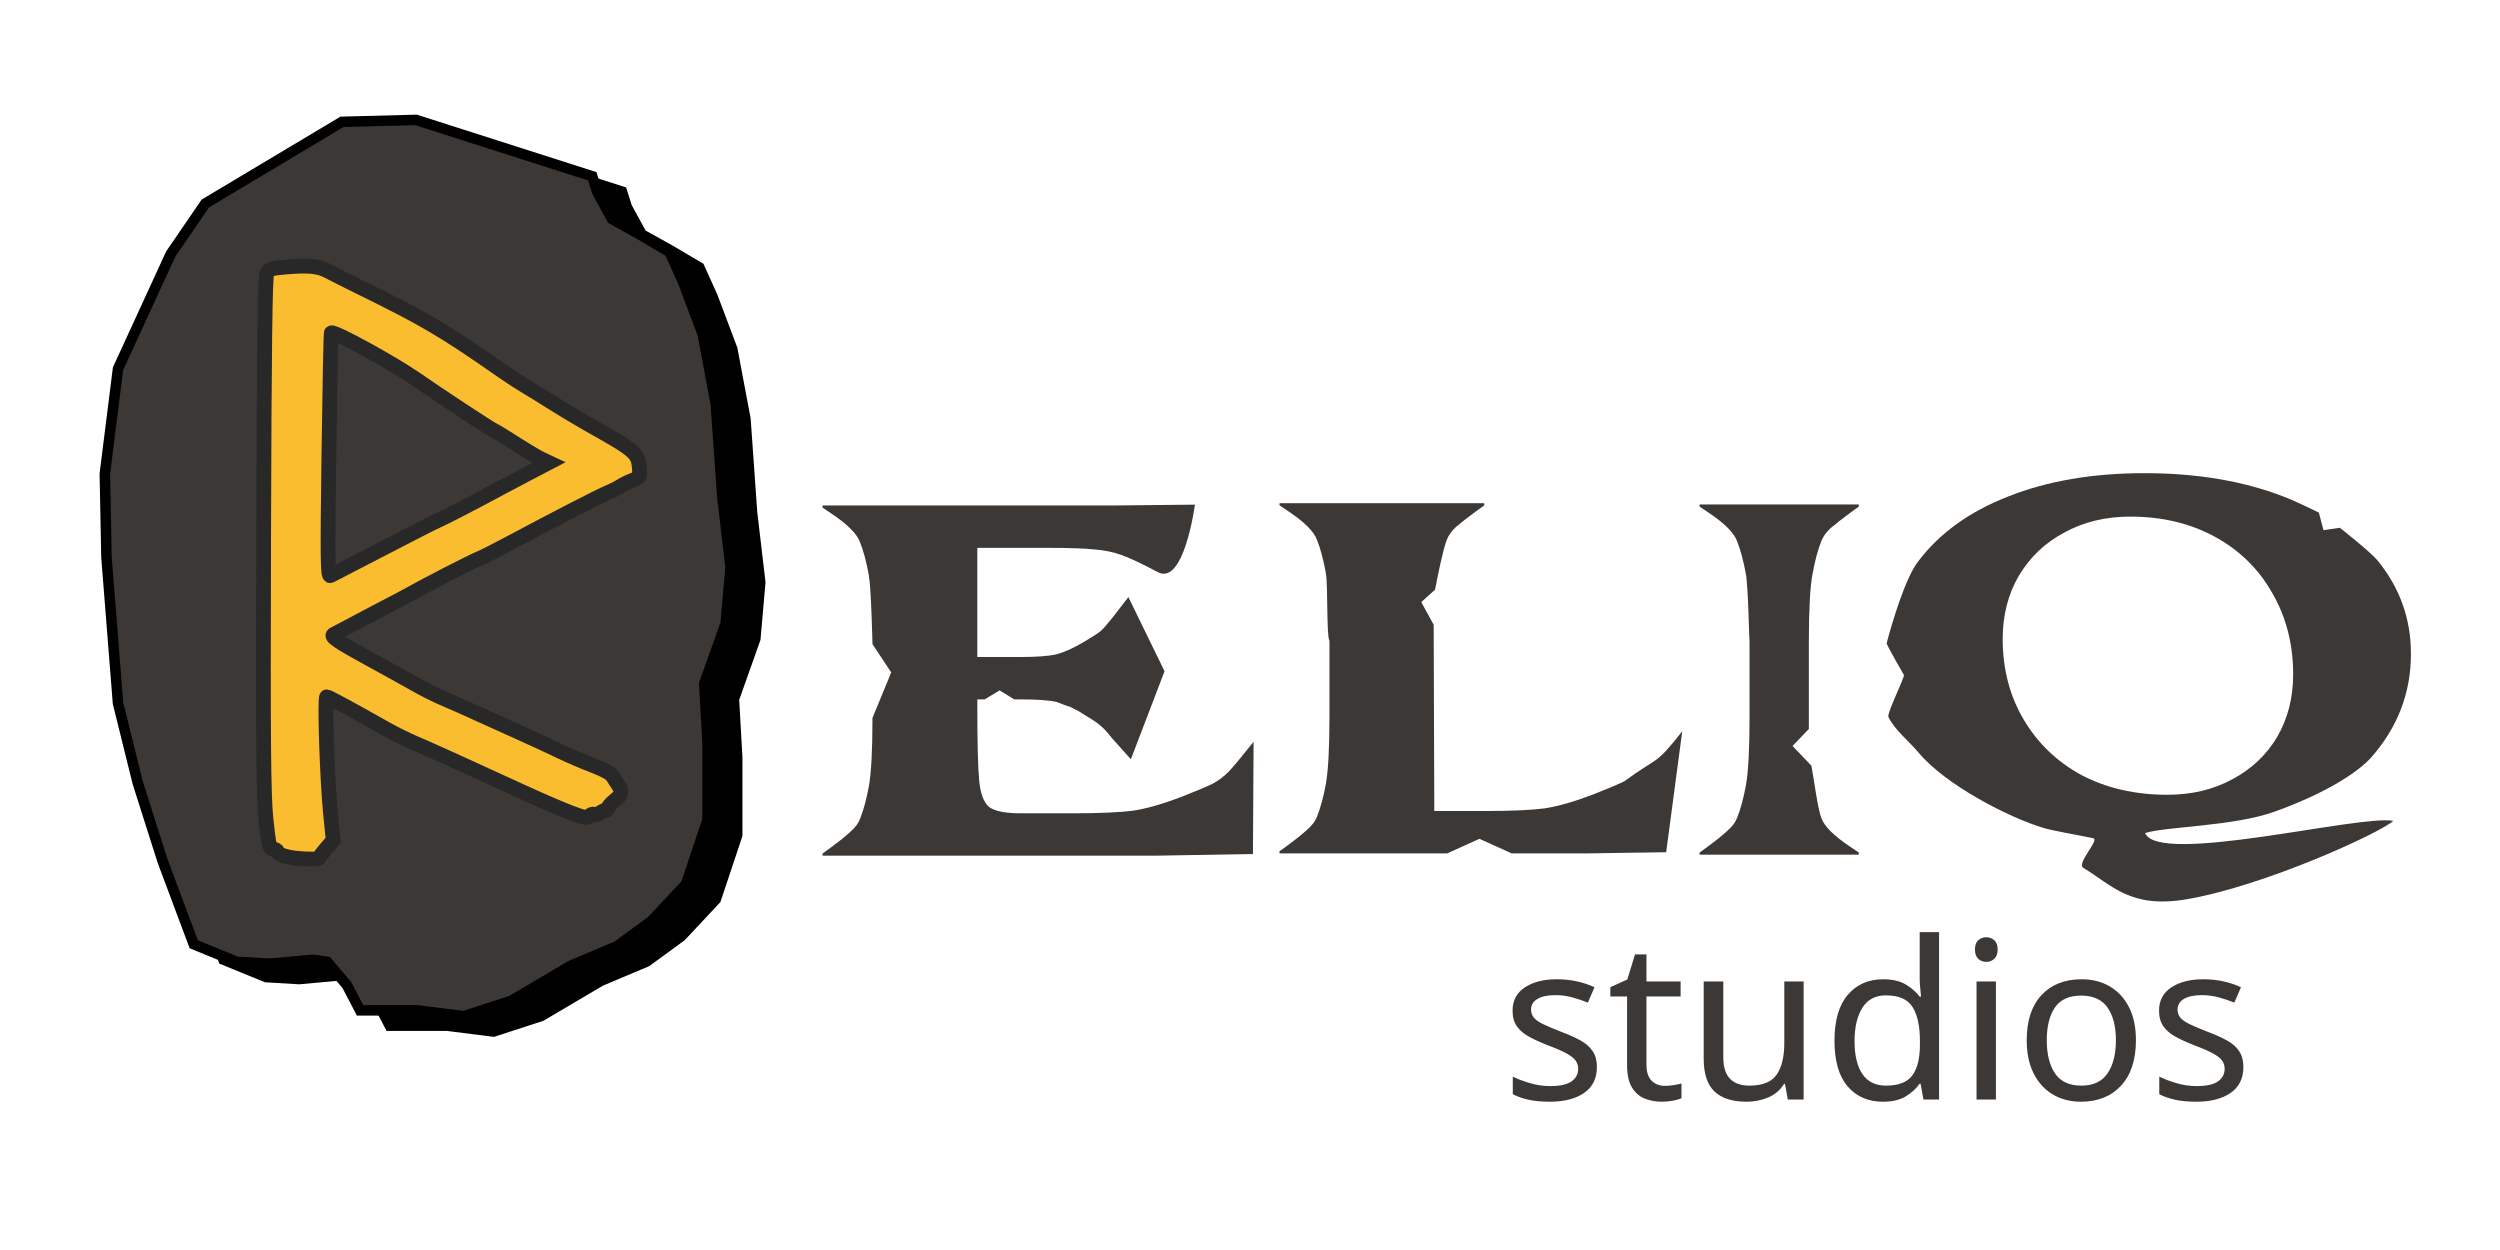
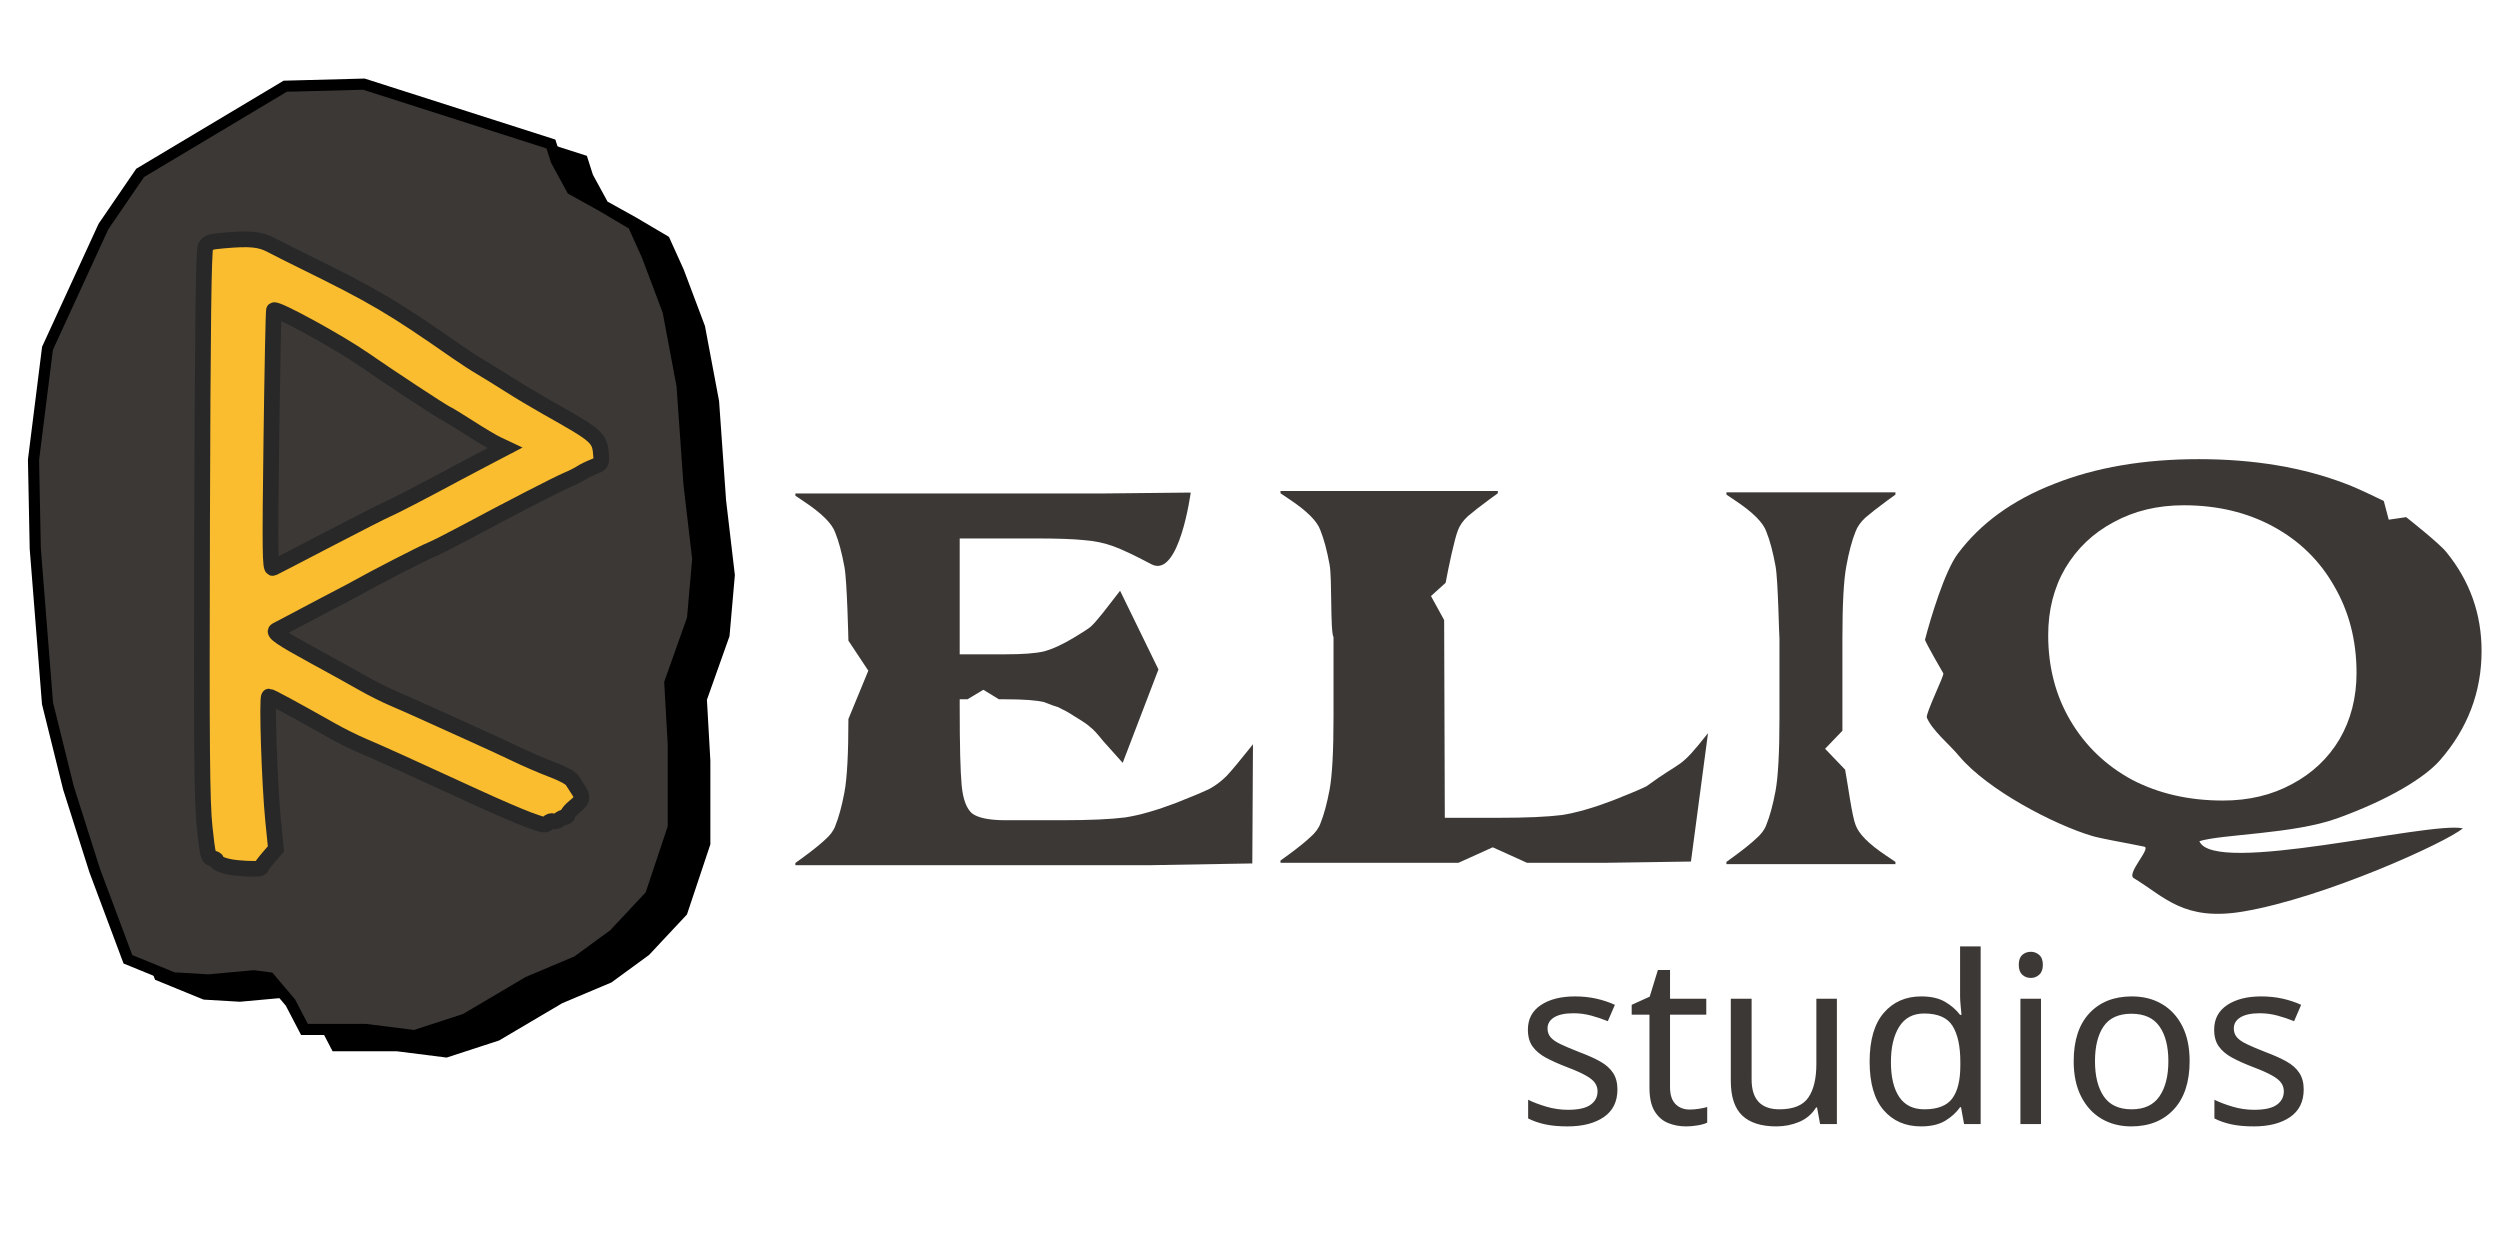
<svg xmlns="http://www.w3.org/2000/svg" width="1024mm" height="512mm" viewBox="0 0 1024 512" version="1.1" id="svg1" xml:space="preserve">
  <defs id="defs1">
    <rect x="588.911" y="552.454" width="1783.558" height="846.91" id="rect2" />
    <rect x="645.701" y="373.827" width="1891.792" height="713.67" id="rect1" />
    <linearGradient id="swatch4">
      <stop style="stop-color:#000000;stop-opacity:1;" offset="0" id="stop4" />
    </linearGradient>
    <rect x="588.911" y="552.454" width="1783.558" height="846.91" id="rect2-9" />
  </defs>
  <text xml:space="preserve" transform="scale(0.2645833)" id="text1" style="font-family:'Eagle Lake';-inkscape-font-specification:'Eagle Lake';text-align:start;writing-mode:lr-tb;direction:ltr;white-space:pre;shape-inside:url(#rect1);display:inline;fill:#3c3836;stroke:#282828;stroke-width:7.468" />
-   <g id="g2" transform="matrix(3.06498,0,0,3.06498,-29.42044,31.65632)">
-     <path style="fill:#000000;fill-opacity:1;stroke:#000000;stroke-width:1.401;stroke-dasharray:none;stroke-opacity:1" d="m 69.167,7.743 23.547,7.535 0.66,2.079 1.981,3.638 3.741,2.079 3.961,2.338 1.76,3.897 2.641,7.015 1.76,9.354 0.88,12.472 1.1,9.354 -0.66,7.535 -2.861,8.055 0.44,7.795 v 10.393 l -2.861,8.574 -4.621,4.937 -4.621,3.378 -6.162,2.598 -7.922,4.677 -6.382,2.079 -6.162,-0.779 h -7.702 l -1.76,-3.378 -2.641,-3.118 -1.981,-0.26 -5.722,0.52 -4.401,-0.26 -5.722,-2.338 -4.181,-11.173 -3.301,-10.393 -2.641,-10.653 -1.54,-19.487 -0.22,-11.173 1.76,-14.031 7.042,-15.33 4.621,-6.755 18.265,-10.913 z" id="path4-3" />
-     <path style="fill:#3c3836;fill-opacity:1;stroke:#000000;stroke-width:1.401;stroke-dasharray:none;stroke-opacity:1" d="m 65.2,5.695 23.547,7.535 0.66,2.079 1.981,3.638 3.741,2.079 3.961,2.338 1.761,3.897 2.641,7.015 1.76,9.354 0.88,12.472 1.1,9.354 -0.66,7.535 -2.861,8.055 0.44,7.795 v 10.393 l -2.861,8.574 -4.621,4.937 -4.621,3.378 -6.162,2.598 -7.922,4.677 -6.382,2.079 -6.162,-0.779 h -7.702 l -1.76,-3.378 -2.641,-3.118 -1.981,-0.26 -5.722,0.52 -4.401,-0.26 -5.722,-2.338 L 31.31,104.689 28.009,94.296 25.369,83.643 23.828,64.156 23.608,52.984 25.369,38.953 32.411,23.623 37.032,16.868 55.297,5.955 Z" id="path4" />
-     <path style="fill:#fabd2f;fill-opacity:1;stroke:#282828;stroke-width:1.976;stroke-dasharray:none;stroke-opacity:1" d="m 49.155,104.362 c -1.357,-0.136 -2.505,-0.544 -2.505,-0.89 0,-0.172 -0.243,-0.312 -0.539,-0.312 -0.485,0 -0.581,-0.39 -0.958,-3.904 C 44.809,96.051 44.752,89.216 44.831,61.062 44.902,36.064 45.02,26.606 45.264,26.161 c 0.299,-0.543 0.546,-0.628 2.261,-0.78 3.312,-0.293 4.608,-0.171 5.988,0.561 0.683,0.363 2.436,1.247 3.895,1.963 9.096,4.469 11.354,5.798 19.432,11.43 0.984,0.686 2.387,1.596 3.116,2.022 0.729,0.426 2.321,1.409 3.537,2.185 1.216,0.776 3.356,2.056 4.757,2.844 6.509,3.664 6.652,3.794 6.821,6.185 0.058,0.82 -0.028,0.94 -0.925,1.285 -0.544,0.209 -1.274,0.568 -1.621,0.796 -0.347,0.229 -1.096,0.607 -1.663,0.84 -1.147,0.472 -7.396,3.689 -12.821,6.601 -1.945,1.044 -3.935,2.051 -4.421,2.237 -0.836,0.32 -7.057,3.516 -9.284,4.77 -0.567,0.319 -1.562,0.849 -2.211,1.177 -0.648,0.328 -1.908,0.988 -2.8,1.467 -0.892,0.479 -2.347,1.251 -3.234,1.715 -0.887,0.464 -1.744,0.913 -1.904,0.999 -0.479,0.257 0.623,1.008 4.843,3.304 2.188,1.19 4.907,2.696 6.042,3.346 1.135,0.65 2.859,1.515 3.832,1.923 0.973,0.408 3.028,1.319 4.569,2.025 1.54,0.706 4.126,1.876 5.747,2.6 1.621,0.724 3.951,1.801 5.177,2.394 1.226,0.592 3.24,1.461 4.474,1.93 1.487,0.565 2.363,1.049 2.596,1.434 0.193,0.319 0.534,0.851 0.758,1.181 0.594,0.878 0.508,1.246 -0.478,2.038 -0.486,0.391 -0.884,0.848 -0.884,1.016 0,0.168 -0.142,0.306 -0.316,0.306 -0.174,0 -0.516,0.154 -0.761,0.342 -0.245,0.188 -0.587,0.274 -0.761,0.192 -0.174,-0.082 -0.473,0.016 -0.666,0.218 -0.316,0.332 -0.552,0.293 -2.419,-0.394 -1.138,-0.419 -4.111,-1.701 -6.605,-2.848 -8.377,-3.854 -12.187,-5.579 -14.165,-6.413 -1.081,-0.456 -2.872,-1.341 -3.979,-1.966 -4.82,-2.722 -7.723,-4.294 -7.928,-4.294 -0.303,0 0.056,11.054 0.503,15.528 l 0.365,3.645 -0.94,1.09 c -0.517,0.599 -0.94,1.174 -0.94,1.277 0,0.186 -1.402,0.201 -3.095,0.031 z M 60.703,63.001 c 3.596,-1.876 6.911,-3.564 7.369,-3.751 0.743,-0.304 4.726,-2.369 8.789,-4.556 0.811,-0.436 2.513,-1.336 3.783,-1.999 L 82.953,51.489 81.97,51.027 C 81.43,50.773 79.87,49.846 78.504,48.967 77.137,48.087 75.791,47.266 75.512,47.142 74.975,46.902 68.49,42.635 65.193,40.351 61.969,38.118 54.236,33.885 53.88,34.158 c -0.063,0.049 -0.212,7.411 -0.329,16.361 -0.184,13.952 -0.155,16.245 0.2,16.083 0.228,-0.104 3.356,-1.724 6.952,-3.6 z" id="path8" />
+   <g id="g5" transform="matrix(1.55145,0,0,1.382382,-197.9767,-45.79877)" />
+   <g id="g1" transform="matrix(1.061553,0,0,1.061553,-31.85628,-17.66975)">
+     <g id="g2" transform="matrix(3.06498,0,0,3.06498,-29.42044,31.65632)">
+       <path style="fill:#000000;fill-opacity:1;stroke:#000000;stroke-width:1.401;stroke-dasharray:none;stroke-opacity:1" d="m 69.167,7.743 23.547,7.535 0.66,2.079 1.981,3.638 3.741,2.079 3.961,2.338 1.76,3.897 2.641,7.015 1.76,9.354 0.88,12.472 1.1,9.354 -0.66,7.535 -2.861,8.055 0.44,7.795 v 10.393 l -2.861,8.574 -4.621,4.937 -4.621,3.378 -6.162,2.598 -7.922,4.677 -6.382,2.079 -6.162,-0.779 h -7.702 l -1.76,-3.378 -2.641,-3.118 -1.981,-0.26 -5.722,0.52 -4.401,-0.26 -5.722,-2.338 -4.181,-11.173 -3.301,-10.393 -2.641,-10.653 -1.54,-19.487 -0.22,-11.173 1.76,-14.031 7.042,-15.33 4.621,-6.755 18.265,-10.913 z" id="path4-3" />
+       <path style="fill:#3c3836;fill-opacity:1;stroke:#000000;stroke-width:1.401;stroke-dasharray:none;stroke-opacity:1" d="m 65.2,5.695 23.547,7.535 0.66,2.079 1.981,3.638 3.741,2.079 3.961,2.338 1.761,3.897 2.641,7.015 1.76,9.354 0.88,12.472 1.1,9.354 -0.66,7.535 -2.861,8.055 0.44,7.795 v 10.393 l -2.861,8.574 -4.621,4.937 -4.621,3.378 -6.162,2.598 -7.922,4.677 -6.382,2.079 -6.162,-0.779 h -7.702 l -1.76,-3.378 -2.641,-3.118 -1.981,-0.26 -5.722,0.52 -4.401,-0.26 -5.722,-2.338 L 31.31,104.689 28.009,94.296 25.369,83.643 23.828,64.156 23.608,52.984 25.369,38.953 32.411,23.623 37.032,16.868 55.297,5.955 Z" id="path4" />
+       <path style="fill:#fabd2f;fill-opacity:1;stroke:#282828;stroke-width:1.976;stroke-dasharray:none;stroke-opacity:1" d="m 49.155,104.362 c -1.357,-0.136 -2.505,-0.544 -2.505,-0.89 0,-0.172 -0.243,-0.312 -0.539,-0.312 -0.485,0 -0.581,-0.39 -0.958,-3.904 C 44.809,96.051 44.752,89.216 44.831,61.062 44.902,36.064 45.02,26.606 45.264,26.161 c 0.299,-0.543 0.546,-0.628 2.261,-0.78 3.312,-0.293 4.608,-0.171 5.988,0.561 0.683,0.363 2.436,1.247 3.895,1.963 9.096,4.469 11.354,5.798 19.432,11.43 0.984,0.686 2.387,1.596 3.116,2.022 0.729,0.426 2.321,1.409 3.537,2.185 1.216,0.776 3.356,2.056 4.757,2.844 6.509,3.664 6.652,3.794 6.821,6.185 0.058,0.82 -0.028,0.94 -0.925,1.285 -0.544,0.209 -1.274,0.568 -1.621,0.796 -0.347,0.229 -1.096,0.607 -1.663,0.84 -1.147,0.472 -7.396,3.689 -12.821,6.601 -1.945,1.044 -3.935,2.051 -4.421,2.237 -0.836,0.32 -7.057,3.516 -9.284,4.77 -0.567,0.319 -1.562,0.849 -2.211,1.177 -0.648,0.328 -1.908,0.988 -2.8,1.467 -0.892,0.479 -2.347,1.251 -3.234,1.715 -0.887,0.464 -1.744,0.913 -1.904,0.999 -0.479,0.257 0.623,1.008 4.843,3.304 2.188,1.19 4.907,2.696 6.042,3.346 1.135,0.65 2.859,1.515 3.832,1.923 0.973,0.408 3.028,1.319 4.569,2.025 1.54,0.706 4.126,1.876 5.747,2.6 1.621,0.724 3.951,1.801 5.177,2.394 1.226,0.592 3.24,1.461 4.474,1.93 1.487,0.565 2.363,1.049 2.596,1.434 0.193,0.319 0.534,0.851 0.758,1.181 0.594,0.878 0.508,1.246 -0.478,2.038 -0.486,0.391 -0.884,0.848 -0.884,1.016 0,0.168 -0.142,0.306 -0.316,0.306 -0.174,0 -0.516,0.154 -0.761,0.342 -0.245,0.188 -0.587,0.274 -0.761,0.192 -0.174,-0.082 -0.473,0.016 -0.666,0.218 -0.316,0.332 -0.552,0.293 -2.419,-0.394 -1.138,-0.419 -4.111,-1.701 -6.605,-2.848 -8.377,-3.854 -12.187,-5.579 -14.165,-6.413 -1.081,-0.456 -2.872,-1.341 -3.979,-1.966 -4.82,-2.722 -7.723,-4.294 -7.928,-4.294 -0.303,0 0.056,11.054 0.503,15.528 l 0.365,3.645 -0.94,1.09 c -0.517,0.599 -0.94,1.174 -0.94,1.277 0,0.186 -1.402,0.201 -3.095,0.031 z M 60.703,63.001 c 3.596,-1.876 6.911,-3.564 7.369,-3.751 0.743,-0.304 4.726,-2.369 8.789,-4.556 0.811,-0.436 2.513,-1.336 3.783,-1.999 L 82.953,51.489 81.97,51.027 C 81.43,50.773 79.87,49.846 78.504,48.967 77.137,48.087 75.791,47.266 75.512,47.142 74.975,46.902 68.49,42.635 65.193,40.351 61.969,38.118 54.236,33.885 53.88,34.158 c -0.063,0.049 -0.212,7.411 -0.329,16.361 -0.184,13.952 -0.155,16.245 0.2,16.083 0.228,-0.104 3.356,-1.724 6.952,-3.6 z" id="path8" />
+     </g>
+     <path style="font-size:400px;line-height:0px;font-family:Relic;-inkscape-font-specification:'Relic, Normal';letter-spacing:-1.336px;white-space:pre;fill:#3c3836;fill-opacity:1;stroke-width:1.205" d="m 576.318,286.367 v -0.628 l 2.117,-1.727 c 2.279,-1.884 4.016,-3.454 5.21,-4.71 1.302,-1.256 2.171,-2.564 2.605,-3.925 0.868,-2.407 1.628,-5.547 2.279,-9.419 0.651,-3.977 0.977,-10.78 0.977,-20.408 v -22.135 c -0.096,-0.139 -0.326,-16.379 -0.977,-20.251 -0.651,-3.977 -1.411,-7.169 -2.279,-9.576 -0.76,-2.512 -3.31,-5.39 -7.652,-8.634 l -2.279,-1.727 v -0.628 h 42.031 v 0.628 l -2.117,1.727 c -2.279,1.884 -4.07,3.454 -5.373,4.71 -1.194,1.256 -2.008,2.564 -2.442,3.925 -0.868,2.407 -1.628,5.599 -2.279,9.576 -0.651,3.872 -0.977,10.623 -0.977,20.251 v 25.714 l -4.306,5.036 4.98,5.828 c 0.651,3.872 1.715,12.977 2.583,15.384 0.76,2.512 3.31,5.39 7.652,8.634 l 2.279,1.727 v 0.628 z" id="text2" aria-label="ELIQ" transform="matrix(1.55145,0,0,1.382382,-197.9767,-45.79877)" />
+     <path d="m 344.763,286.043 2.117,-1.727 c 2.279,-1.884 4.016,-3.454 5.21,-4.71 1.302,-1.256 2.171,-2.564 2.605,-3.925 0.868,-2.407 1.628,-5.547 2.279,-9.419 0.651,-3.977 0.977,-10.78 0.977,-20.408 l 4.949,-13.48 -4.949,-8.387 c 0,0 -0.326,-16.647 -0.977,-20.519 -0.651,-3.977 -1.411,-7.169 -2.279,-9.576 -0.76,-2.512 -3.31,-5.39 -7.652,-8.634 l -2.279,-1.727 v -0.628 h 76.846 l 21.473,-0.247 c 0,0 -2.839,24.019 -9.751,20.027 -4.016,-2.407 -7.164,-4.082 -9.443,-5.023 -2.279,-0.942 -4.721,-1.518 -7.326,-1.727 -2.605,-0.314 -6.675,-0.471 -12.211,-0.471 h -18.723 v 32.339 h 11.397 c 4.233,0 7.381,-0.262 9.443,-0.785 2.171,-0.628 4.721,-1.936 7.652,-3.925 2.171,-1.465 3.528,-2.459 4.07,-2.983 0.651,-0.628 1.682,-1.936 3.093,-3.925 l 4.233,-6.122 9.544,21.962 -8.893,26.075 -4.884,-6.122 c -1.411,-1.988 -2.442,-3.244 -3.093,-3.768 -0.543,-0.628 -1.899,-1.675 -4.07,-3.14 -0.874,-0.624 -2.123,-1.517 -3.04,-1.946 -0.014,-0.006 -0.956,-0.566 -0.956,-0.566 l -1.451,-0.523 c 0,0 -1.205,-0.501 -2.042,-0.89 -1.954,-0.523 -5.156,-0.785 -9.606,-0.785 h -1.646 l -3.868,-2.658 -3.947,2.658 h -1.935 v 2.041 c 0,10.78 0.163,18.106 0.488,21.978 0.326,3.872 1.194,6.489 2.605,7.849 1.52,1.256 4.287,1.884 8.303,1.884 h 14.002 c 6.947,0 12.211,-0.262 15.792,-0.785 3.582,-0.628 7.815,-1.988 12.699,-4.082 4.016,-1.779 6.784,-3.087 8.303,-3.925 1.52,-0.942 2.931,-2.145 4.233,-3.611 1.302,-1.57 3.473,-4.5 6.512,-8.791 l -0.163,33.257 -25.724,0.495 H 344.763 Z" style="font-size:400px;line-height:0px;font-family:Relic;-inkscape-font-specification:'Relic, Normal';letter-spacing:-1.336px;white-space:pre;fill:#3c3836;fill-opacity:1;stroke-width:1.205" id="path1" transform="matrix(1.55145,0,0,1.382382,-197.9767,-45.79877)" />
+     <path d="m 465.413,285.993 v -0.628 l 2.117,-1.727 c 2.279,-1.884 4.016,-3.454 5.21,-4.71 1.302,-1.256 2.171,-2.564 2.605,-3.925 0.868,-2.407 1.628,-5.547 2.279,-9.419 0.651,-3.977 0.977,-10.78 0.977,-20.408 v -22.135 c -0.852,-1.824 -0.326,-16.379 -0.977,-20.251 -0.651,-3.977 -1.411,-7.169 -2.279,-9.576 -0.76,-2.512 -3.31,-5.39 -7.652,-8.634 l -2.279,-1.727 v -0.628 h 54.053 v 0.628 l -2.117,1.727 c -2.279,1.884 -4.07,3.454 -5.373,4.71 -1.194,1.256 -2.008,2.564 -2.442,3.925 -0.868,2.407 -2.4,10.651 -3.051,14.628 l -3.647,3.697 c 0,0 3.277,6.643 3.277,6.699 l 0.165,55.195 h 13.35 c 6.947,0 12.211,-0.262 15.792,-0.785 3.582,-0.628 7.815,-1.988 12.699,-4.082 4.016,-1.779 6.784,-3.087 8.303,-3.925 9.362,-7.724 7.871,-4.247 15.314,-14.835 l -4.243,35.839 -21.002,0.346 h -19.779 l -8.518,-4.324 -8.518,4.324 z" style="font-size:400px;line-height:0px;font-family:Relic;-inkscape-font-specification:'Relic, Normal';letter-spacing:-1.336px;white-space:pre;fill:#3c3836;fill-opacity:1;stroke-width:1.205" id="path1-7" transform="matrix(1.55145,0,0,1.382382,-197.9767,-45.79877)" />
+     <path d="m 676.667,280.693 c -1.204,-0.27 -7.351,-1.502 -9.415,-2.194 -9.484,-3.179 -25.997,-12.835 -33.051,-22.282 -2.433,-3.301 -6.636,-7.06 -8.039,-10.729 -0.402,-1.051 4.474,-12.055 4.092,-12.38 0,0 -4.644,-8.971 -4.545,-9.404 1.344,-5.834 4.9,-19.156 8.166,-24.001 5.644,-8.477 13.622,-14.966 23.933,-19.466 10.311,-4.605 22.305,-6.907 35.981,-6.907 13.784,0 25.995,2.302 36.632,6.907 3.369,1.411 9.387,4.773 9.387,4.773 l 1.227,5.22 4.328,-0.716 c 0,0 8.14,7.172 9.968,9.717 5.861,8.059 8.792,17.268 8.792,27.629 0,11.512 -3.473,21.716 -10.42,30.612 -3.701,4.684 -12.424,10.843 -25.563,16.145 -10.81,4.362 -28.618,4.389 -34.196,6.345 3.473,9.733 56.947,-5.585 65.522,-3.596 -3.89,3.818 -34.396,19.421 -54.707,23.242 -14.742,2.773 -19.505,-4.17 -27.142,-9.336 -1.894,-1.281 4.421,-8.375 2.623,-8.779 z m 23.146,-12.074 c 6.404,0 12.102,-1.518 17.095,-4.553 5.101,-3.035 9.063,-7.221 11.885,-12.559 2.822,-5.442 4.233,-11.617 4.233,-18.524 0,-9 -1.845,-17.059 -5.536,-24.176 -3.582,-7.117 -8.629,-12.663 -15.141,-16.64 -6.512,-3.977 -13.947,-5.965 -22.305,-5.965 -6.512,0 -12.319,1.57 -17.421,4.71 -5.101,3.035 -9.117,7.326 -12.048,12.873 -2.822,5.442 -4.233,11.669 -4.233,18.681 0,8.896 1.845,16.85 5.535,23.862 3.69,7.012 8.792,12.506 15.304,16.483 6.621,3.872 14.164,5.808 22.63,5.808 z" style="font-size:400px;line-height:0px;font-family:Relic;-inkscape-font-specification:'Relic, Normal';letter-spacing:-1.336px;white-space:pre;fill:#3c3836;fill-opacity:1;stroke-width:1.205" id="path1-0" transform="matrix(1.55145,0,0,1.382382,-197.9767,-45.79877)" />
+     <text xml:space="preserve" style="font-style:normal;font-variant:normal;font-weight:normal;font-stretch:normal;font-size:90.189px;line-height:0px;font-family:'Google Sans Code';-inkscape-font-specification:'Google Sans Code, @wght=300';font-variant-ligatures:normal;font-variant-caps:normal;font-variant-numeric:normal;font-variant-east-asian:normal;font-variation-settings:'wght' 300;text-align:start;letter-spacing:0px;writing-mode:lr-tb;direction:ltr;text-anchor:start;fill:#3c3836;stroke-width:0.113" x="614.954" y="450.362" id="text3">
+       <tspan id="tspan3" x="614.954" y="450.362" style="font-style:normal;font-variant:normal;font-weight:normal;font-stretch:normal;font-size:90.189px;font-family:'Google Sans Code';-inkscape-font-specification:'Google Sans Code, @wght=300';font-variant-ligatures:normal;font-variant-caps:normal;font-variant-numeric:normal;font-variant-east-asian:normal;font-variation-settings:'wght' 300;stroke-width:0.113">studios</tspan>
+       <tspan id="tspan4" x="614.954" y="450.362" style="font-style:normal;font-variant:normal;font-weight:normal;font-stretch:normal;font-size:90.189px;font-family:'Google Sans Code';-inkscape-font-specification:'Google Sans Code, @wght=300';font-variant-ligatures:normal;font-variant-caps:normal;font-variant-numeric:normal;font-variant-east-asian:normal;font-variation-settings:'wght' 300;stroke-width:0.113" />
+     </text>
  </g>
-   <g id="g5" transform="matrix(1.55145,0,0,1.382382,-197.9767,-45.79877)">
-     <path style="font-size:400px;line-height:0px;font-family:Relic;-inkscape-font-specification:'Relic, Normal';letter-spacing:-1.336px;white-space:pre;fill:#3c3836;fill-opacity:1;stroke-width:1.205" d="m 576.318,286.367 v -0.628 l 2.117,-1.727 c 2.279,-1.884 4.016,-3.454 5.21,-4.71 1.302,-1.256 2.171,-2.564 2.605,-3.925 0.868,-2.407 1.628,-5.547 2.279,-9.419 0.651,-3.977 0.977,-10.78 0.977,-20.408 v -22.135 c -0.096,-0.139 -0.326,-16.379 -0.977,-20.251 -0.651,-3.977 -1.411,-7.169 -2.279,-9.576 -0.76,-2.512 -3.31,-5.39 -7.652,-8.634 l -2.279,-1.727 v -0.628 h 42.031 v 0.628 l -2.117,1.727 c -2.279,1.884 -4.07,3.454 -5.373,4.71 -1.194,1.256 -2.008,2.564 -2.442,3.925 -0.868,2.407 -1.628,5.599 -2.279,9.576 -0.651,3.872 -0.977,10.623 -0.977,20.251 v 25.714 l -4.306,5.036 4.98,5.828 c 0.651,3.872 1.715,12.977 2.583,15.384 0.76,2.512 3.31,5.39 7.652,8.634 l 2.279,1.727 v 0.628 z" id="text2" aria-label="ELIQ" />
-     <path d="m 344.763,286.043 2.117,-1.727 c 2.279,-1.884 4.016,-3.454 5.21,-4.71 1.302,-1.256 2.171,-2.564 2.605,-3.925 0.868,-2.407 1.628,-5.547 2.279,-9.419 0.651,-3.977 0.977,-10.78 0.977,-20.408 l 4.949,-13.48 -4.949,-8.387 c 0,0 -0.326,-16.647 -0.977,-20.519 -0.651,-3.977 -1.411,-7.169 -2.279,-9.576 -0.76,-2.512 -3.31,-5.39 -7.652,-8.634 l -2.279,-1.727 v -0.628 h 76.846 l 21.473,-0.247 c 0,0 -2.839,24.019 -9.751,20.027 -4.016,-2.407 -7.164,-4.082 -9.443,-5.023 -2.279,-0.942 -4.721,-1.518 -7.326,-1.727 -2.605,-0.314 -6.675,-0.471 -12.211,-0.471 h -18.723 v 32.339 h 11.397 c 4.233,0 7.381,-0.262 9.443,-0.785 2.171,-0.628 4.721,-1.936 7.652,-3.925 2.171,-1.465 3.528,-2.459 4.07,-2.983 0.651,-0.628 1.682,-1.936 3.093,-3.925 l 4.233,-6.122 9.544,21.962 -8.893,26.075 -4.884,-6.122 c -1.411,-1.988 -2.442,-3.244 -3.093,-3.768 -0.543,-0.628 -1.899,-1.675 -4.07,-3.14 -0.874,-0.624 -2.123,-1.517 -3.04,-1.946 -0.014,-0.006 -0.956,-0.566 -0.956,-0.566 l -1.451,-0.523 c 0,0 -1.205,-0.501 -2.042,-0.89 -1.954,-0.523 -5.156,-0.785 -9.606,-0.785 h -1.646 l -3.868,-2.658 -3.947,2.658 h -1.935 v 2.041 c 0,10.78 0.163,18.106 0.488,21.978 0.326,3.872 1.194,6.489 2.605,7.849 1.52,1.256 4.287,1.884 8.303,1.884 h 14.002 c 6.947,0 12.211,-0.262 15.792,-0.785 3.582,-0.628 7.815,-1.988 12.699,-4.082 4.016,-1.779 6.784,-3.087 8.303,-3.925 1.52,-0.942 2.931,-2.145 4.233,-3.611 1.302,-1.57 3.473,-4.5 6.512,-8.791 l -0.163,33.257 -25.724,0.495 H 344.763 Z" style="font-size:400px;line-height:0px;font-family:Relic;-inkscape-font-specification:'Relic, Normal';letter-spacing:-1.336px;white-space:pre;fill:#3c3836;fill-opacity:1;stroke-width:1.205" id="path1" />
-     <path d="m 465.413,285.993 v -0.628 l 2.117,-1.727 c 2.279,-1.884 4.016,-3.454 5.21,-4.71 1.302,-1.256 2.171,-2.564 2.605,-3.925 0.868,-2.407 1.628,-5.547 2.279,-9.419 0.651,-3.977 0.977,-10.78 0.977,-20.408 v -22.135 c -0.852,-1.824 -0.326,-16.379 -0.977,-20.251 -0.651,-3.977 -1.411,-7.169 -2.279,-9.576 -0.76,-2.512 -3.31,-5.39 -7.652,-8.634 l -2.279,-1.727 v -0.628 h 54.053 v 0.628 l -2.117,1.727 c -2.279,1.884 -4.07,3.454 -5.373,4.71 -1.194,1.256 -2.008,2.564 -2.442,3.925 -0.868,2.407 -2.4,10.651 -3.051,14.628 l -3.647,3.697 c 0,0 3.277,6.643 3.277,6.699 l 0.165,55.195 h 13.35 c 6.947,0 12.211,-0.262 15.792,-0.785 3.582,-0.628 7.815,-1.988 12.699,-4.082 4.016,-1.779 6.784,-3.087 8.303,-3.925 9.362,-7.724 7.871,-4.247 15.314,-14.835 l -4.243,35.839 -21.002,0.346 h -19.779 l -8.518,-4.324 -8.518,4.324 z" style="font-size:400px;line-height:0px;font-family:Relic;-inkscape-font-specification:'Relic, Normal';letter-spacing:-1.336px;white-space:pre;fill:#3c3836;fill-opacity:1;stroke-width:1.205" id="path1-7" />
-     <path d="m 676.667,280.693 c -1.204,-0.27 -7.351,-1.502 -9.415,-2.194 -9.484,-3.179 -25.997,-12.835 -33.051,-22.282 -2.433,-3.301 -6.636,-7.06 -8.039,-10.729 -0.402,-1.051 4.474,-12.055 4.092,-12.38 0,0 -4.644,-8.971 -4.545,-9.404 1.344,-5.834 4.9,-19.156 8.166,-24.001 5.644,-8.477 13.622,-14.966 23.933,-19.466 10.311,-4.605 22.305,-6.907 35.981,-6.907 13.784,0 25.995,2.302 36.632,6.907 3.369,1.411 9.387,4.773 9.387,4.773 l 1.227,5.22 4.328,-0.716 c 0,0 8.14,7.172 9.968,9.717 5.861,8.059 8.792,17.268 8.792,27.629 0,11.512 -3.473,21.716 -10.42,30.612 -3.701,4.684 -12.424,10.843 -25.563,16.145 -10.81,4.362 -28.618,4.389 -34.196,6.345 3.473,9.733 56.947,-5.585 65.522,-3.596 -3.89,3.818 -34.396,19.421 -54.707,23.242 -14.742,2.773 -19.505,-4.17 -27.142,-9.336 -1.894,-1.281 4.421,-8.375 2.623,-8.779 z m 23.146,-12.074 c 6.404,0 12.102,-1.518 17.095,-4.553 5.101,-3.035 9.063,-7.221 11.885,-12.559 2.822,-5.442 4.233,-11.617 4.233,-18.524 0,-9 -1.845,-17.059 -5.536,-24.176 -3.582,-7.117 -8.629,-12.663 -15.141,-16.64 -6.512,-3.977 -13.947,-5.965 -22.305,-5.965 -6.512,0 -12.319,1.57 -17.421,4.71 -5.101,3.035 -9.117,7.326 -12.048,12.873 -2.822,5.442 -4.233,11.669 -4.233,18.681 0,8.896 1.845,16.85 5.535,23.862 3.69,7.012 8.792,12.506 15.304,16.483 6.621,3.872 14.164,5.808 22.63,5.808 z" style="font-size:400px;line-height:0px;font-family:Relic;-inkscape-font-specification:'Relic, Normal';letter-spacing:-1.336px;white-space:pre;fill:#3c3836;fill-opacity:1;stroke-width:1.205" id="path1-0" />
-   </g>
-   <text xml:space="preserve" style="font-style:normal;font-variant:normal;font-weight:normal;font-stretch:normal;font-size:90.189px;line-height:0px;font-family:'Google Sans Code';-inkscape-font-specification:'Google Sans Code, @wght=300';font-variant-ligatures:normal;font-variant-caps:normal;font-variant-numeric:normal;font-variant-east-asian:normal;font-variation-settings:'wght' 300;text-align:start;letter-spacing:0px;writing-mode:lr-tb;direction:ltr;text-anchor:start;fill:#3c3836;stroke-width:0.113" x="614.954" y="450.362" id="text3">
-     <tspan id="tspan3" x="614.954" y="450.362" style="font-style:normal;font-variant:normal;font-weight:normal;font-stretch:normal;font-size:90.189px;font-family:'Google Sans Code';-inkscape-font-specification:'Google Sans Code, @wght=300';font-variant-ligatures:normal;font-variant-caps:normal;font-variant-numeric:normal;font-variant-east-asian:normal;font-variation-settings:'wght' 300;stroke-width:0.113">studios</tspan>
-     <tspan id="tspan4" x="614.954" y="450.362" style="font-style:normal;font-variant:normal;font-weight:normal;font-stretch:normal;font-size:90.189px;font-family:'Google Sans Code';-inkscape-font-specification:'Google Sans Code, @wght=300';font-variant-ligatures:normal;font-variant-caps:normal;font-variant-numeric:normal;font-variant-east-asian:normal;font-variation-settings:'wght' 300;stroke-width:0.113" />
-   </text>
</svg>
